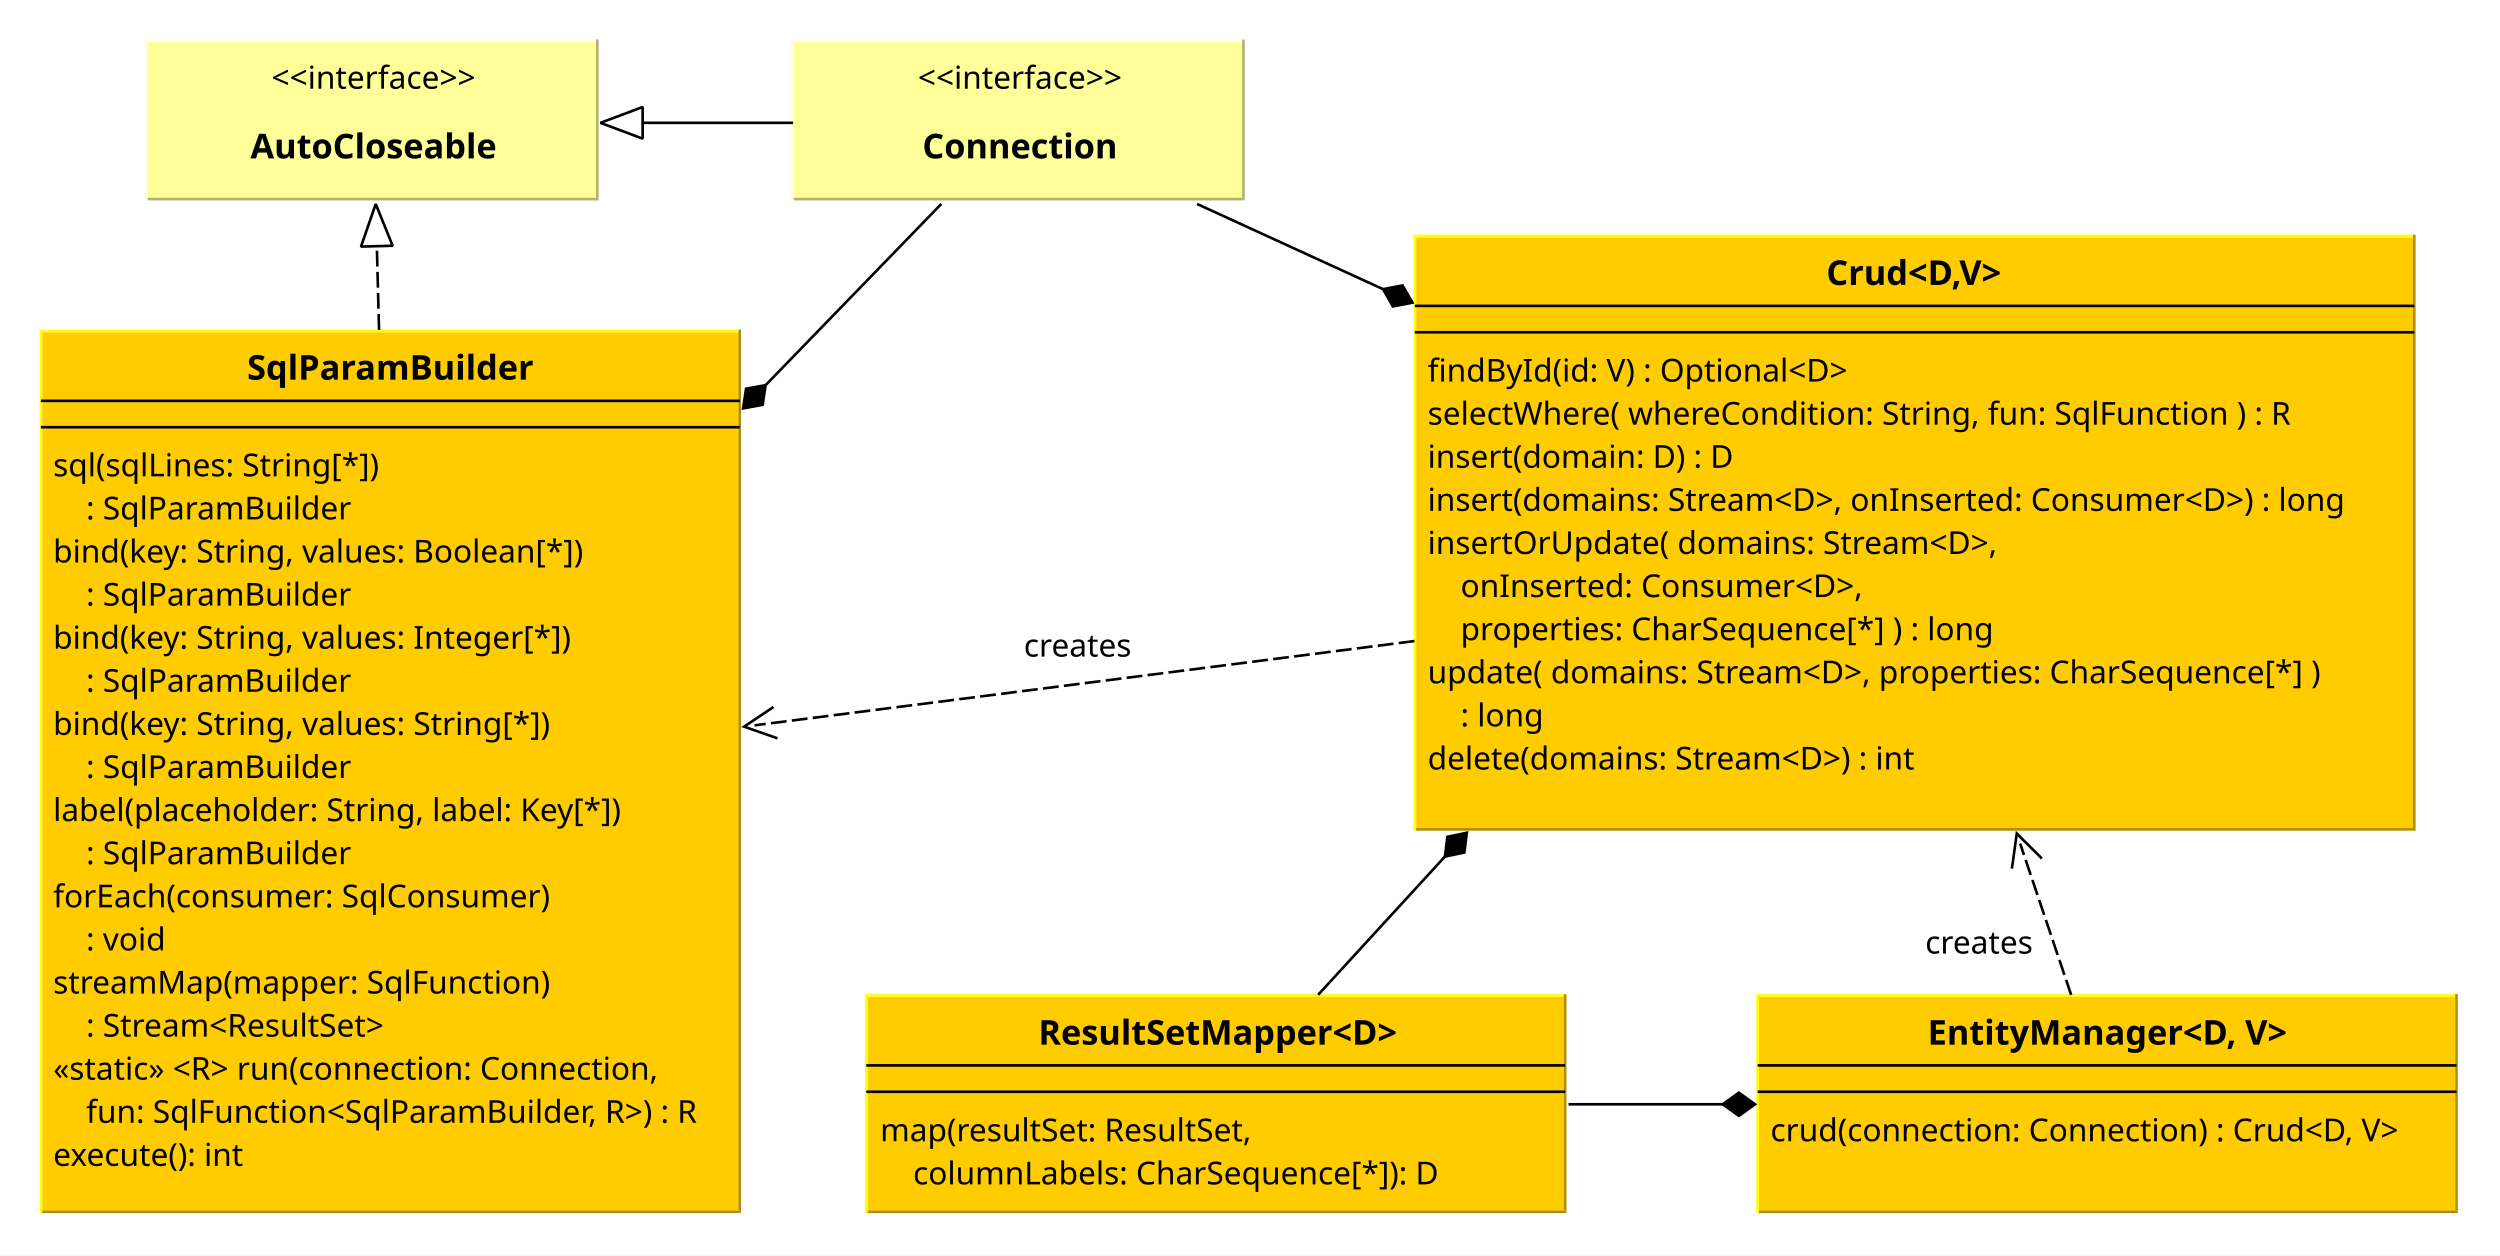
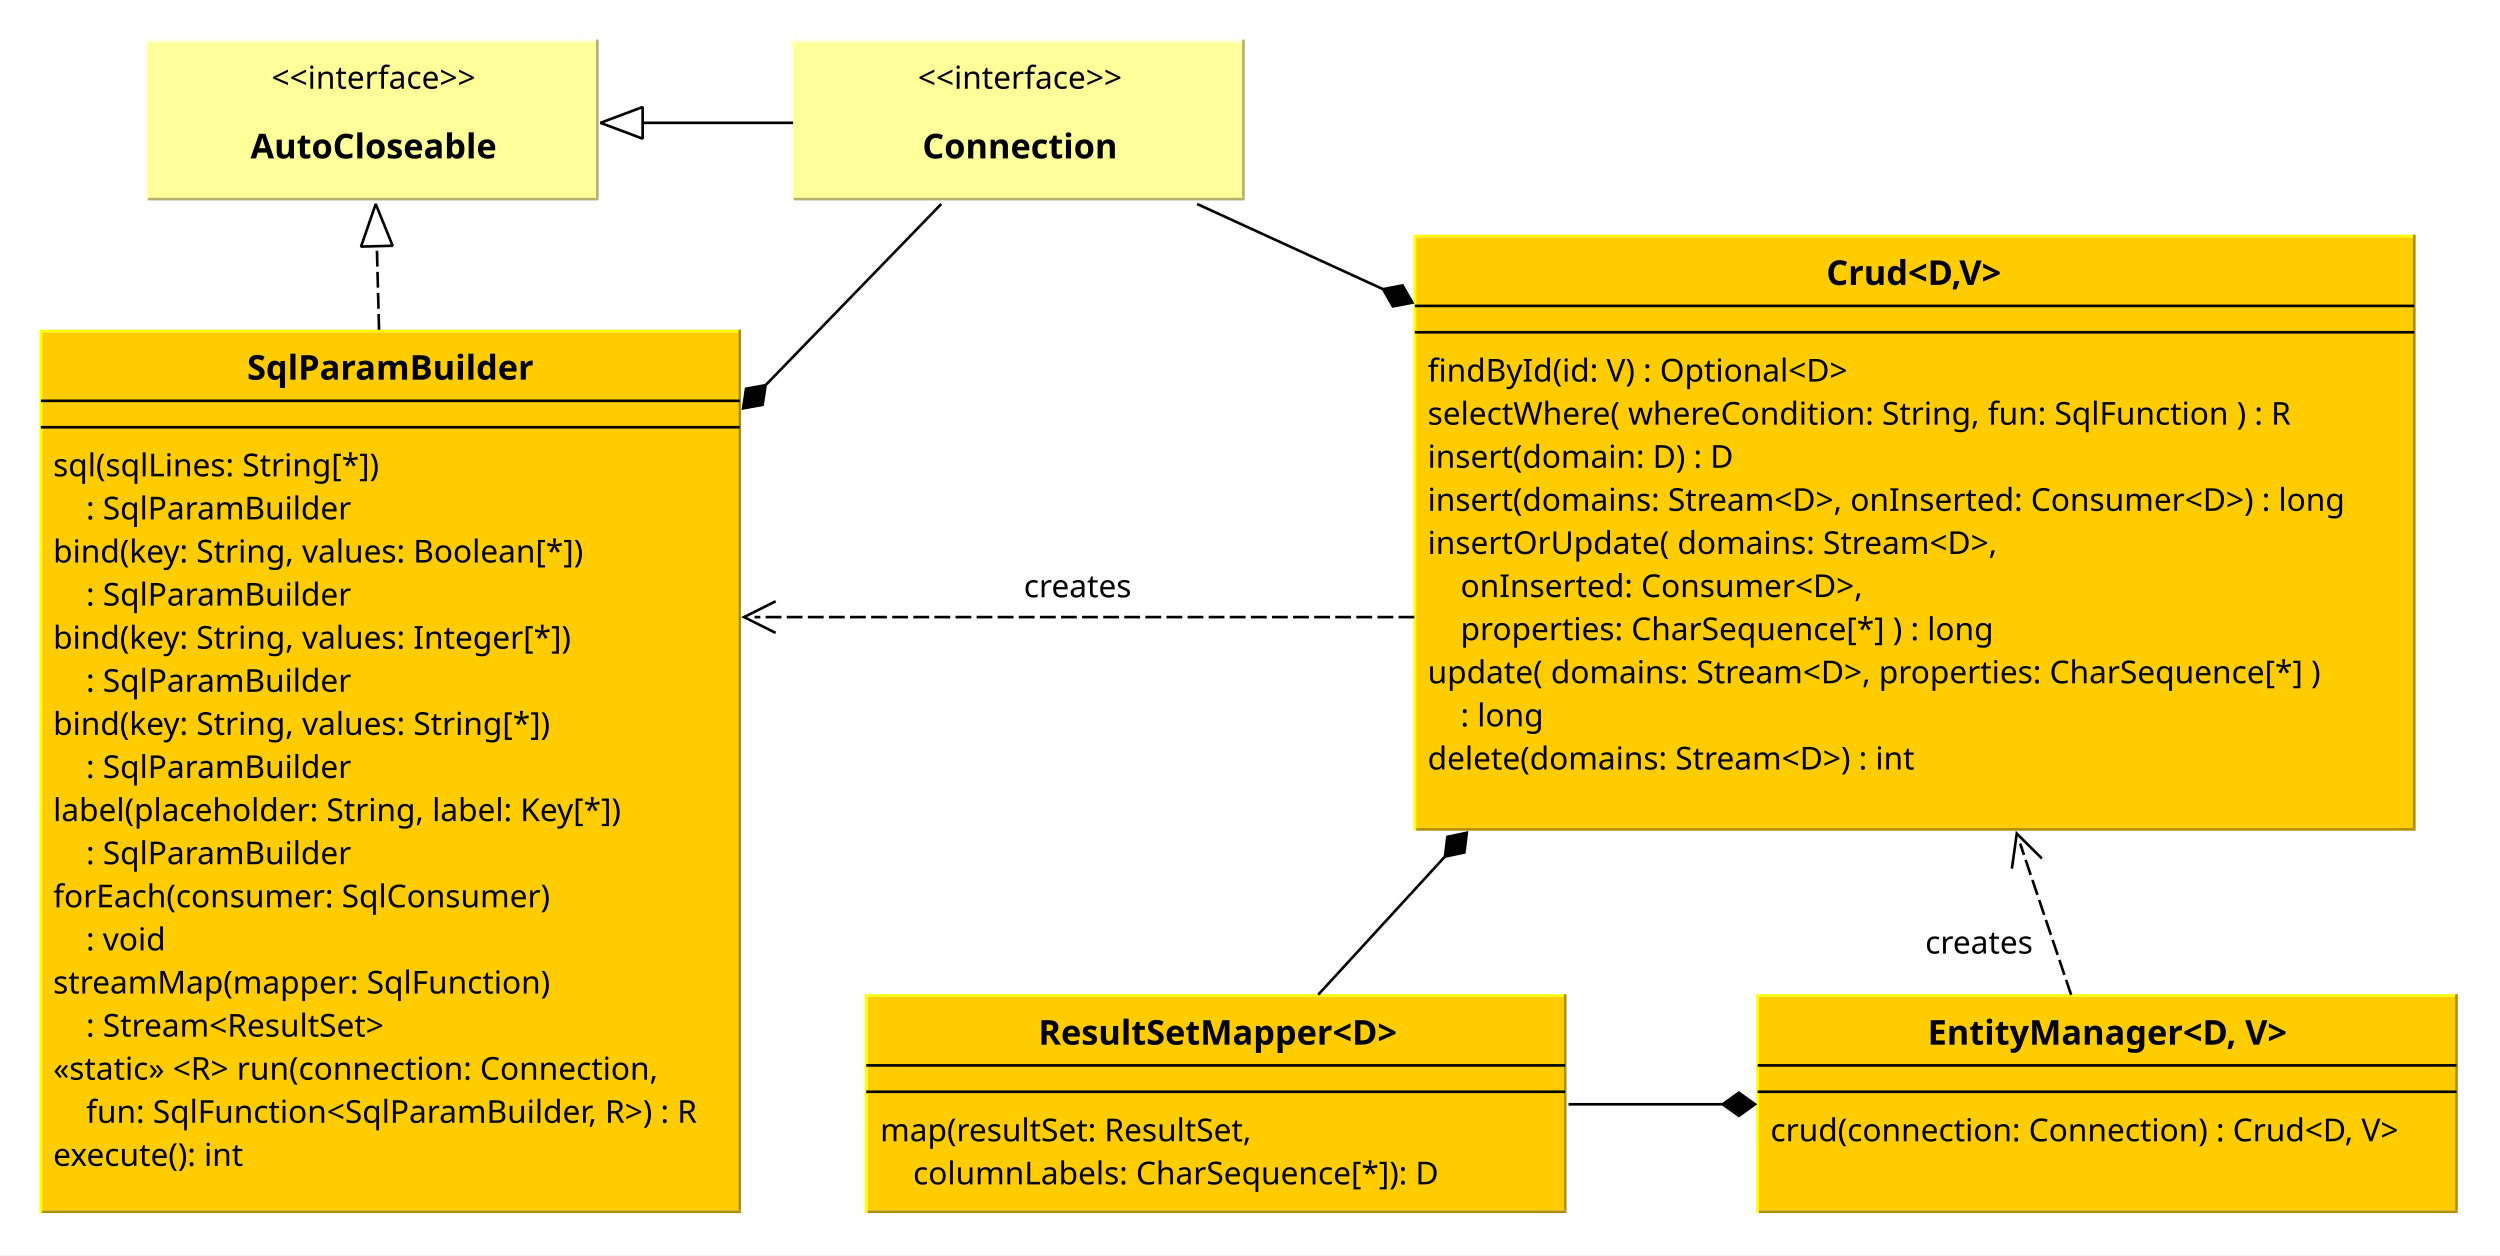
<svg xmlns="http://www.w3.org/2000/svg" fill-opacity="1" color-rendering="auto" color-interpolation="auto" text-rendering="auto" stroke="black" stroke-linecap="square" width="948" stroke-miterlimit="10" shape-rendering="auto" stroke-opacity="1" fill="black" stroke-dasharray="none" font-weight="normal" stroke-width="1" height="476" font-family="'Dialog'" font-style="normal" stroke-linejoin="miter" font-size="12px" stroke-dashoffset="0" image-rendering="auto">
  <defs id="genericDefs" />
  <g>
    <defs id="defs1">
      <clipPath clipPathUnits="userSpaceOnUse" id="clipPath1">
        <path d="M0 0 L948 0 L948 476 L0 476 L0 0 Z" />
      </clipPath>
      <clipPath clipPathUnits="userSpaceOnUse" id="clipPath2">
        <path d="M286 266 L1234 266 L1234 742 L286 742 L286 266 Z" />
      </clipPath>
      <clipPath clipPathUnits="userSpaceOnUse" id="clipPath3">
        <path d="M952 643 L952 726 L1218 726 L1218 643 Z" />
      </clipPath>
      <clipPath clipPathUnits="userSpaceOnUse" id="clipPath4">
        <path d="M614 643 L614 726 L880 726 L880 643 Z" />
      </clipPath>
      <clipPath clipPathUnits="userSpaceOnUse" id="clipPath5">
        <path d="M301 391 L301 726 L567 726 L567 391 Z" />
      </clipPath>
      <clipPath clipPathUnits="userSpaceOnUse" id="clipPath6">
        <path d="M341 281 L341 342 L513 342 L513 281 Z" />
      </clipPath>
      <clipPath clipPathUnits="userSpaceOnUse" id="clipPath7">
        <path d="M822 355 L822 581 L1202 581 L1202 355 Z" />
      </clipPath>
      <clipPath clipPathUnits="userSpaceOnUse" id="clipPath8">
        <path d="M586 281 L586 342 L758 342 L758 281 Z" />
      </clipPath>
    </defs>
    <g fill="white" text-rendering="geometricPrecision" shape-rendering="geometricPrecision" transform="translate(-286,-266)" stroke="white">
      <rect x="286" width="948" height="476" y="266" clip-path="url(#clipPath2)" stroke="none" />
    </g>
    <g fill="rgb(255,204,0)" text-rendering="geometricPrecision" shape-rendering="geometricPrecision" transform="matrix(1,0,0,1,-286,-266)" stroke="rgb(255,204,0)">
      <rect x="953" width="264" height="81" y="644" clip-path="url(#clipPath2)" stroke="none" />
      <rect x="952" y="643" clip-path="url(#clipPath2)" fill="yellow" width="1" height="83" stroke="none" />
      <rect x="953" y="643" clip-path="url(#clipPath2)" fill="yellow" width="264" height="1" stroke="none" />
      <rect x="953" y="725" clip-path="url(#clipPath2)" fill="rgb(178,142,0)" width="265" height="1" stroke="none" />
      <rect x="1217" y="643" clip-path="url(#clipPath2)" fill="rgb(178,142,0)" width="1" height="82" stroke="none" />
    </g>
    <g font-size="13px" stroke-linecap="butt" transform="matrix(1,0,0,1,-286,-266)" text-rendering="geometricPrecision" font-family="sans-serif" shape-rendering="geometricPrecision" font-weight="bold" stroke-miterlimit="1.45">
      <text x="1016.954" xml:space="preserve" y="662.137" clip-path="url(#clipPath3)" stroke="none">EntityManager&lt;D, V&gt;</text>
    </g>
    <g text-rendering="geometricPrecision" shape-rendering="geometricPrecision" transform="matrix(1,0,0,1,-286,-266)">
      <line y2="670" fill="none" x1="953" clip-path="url(#clipPath3)" x2="1217" y1="670" />
      <line y2="680" fill="none" x1="953" clip-path="url(#clipPath3)" x2="1217" y1="680" />
      <text stroke-linecap="butt" x="957.36" y="698.774" clip-path="url(#clipPath3)" font-family="sans-serif" stroke="none" stroke-miterlimit="1.45" xml:space="preserve">crud(connection: Connection) : Crud&lt;D, V&gt;</text>
      <rect x="615" y="644" clip-path="url(#clipPath2)" fill="rgb(255,204,0)" width="264" height="81" stroke="none" />
      <rect x="614" y="643" clip-path="url(#clipPath2)" fill="yellow" width="1" height="83" stroke="none" />
      <rect x="615" y="643" clip-path="url(#clipPath2)" fill="yellow" width="264" height="1" stroke="none" />
      <rect x="615" y="725" clip-path="url(#clipPath2)" fill="rgb(178,142,0)" width="265" height="1" stroke="none" />
      <rect x="879" y="643" clip-path="url(#clipPath2)" fill="rgb(178,142,0)" width="1" height="82" stroke="none" />
    </g>
    <g font-size="13px" stroke-linecap="butt" transform="matrix(1,0,0,1,-286,-266)" text-rendering="geometricPrecision" font-family="sans-serif" shape-rendering="geometricPrecision" font-weight="bold" stroke-miterlimit="1.45">
      <text x="679.757" xml:space="preserve" y="662.137" clip-path="url(#clipPath4)" stroke="none">ResultSetMapper&lt;D&gt;</text>
    </g>
    <g text-rendering="geometricPrecision" shape-rendering="geometricPrecision" transform="matrix(1,0,0,1,-286,-266)">
      <line y2="670" fill="none" x1="615" clip-path="url(#clipPath4)" x2="879" y1="670" />
      <line y2="680" fill="none" x1="615" clip-path="url(#clipPath4)" x2="879" y1="680" />
      <text stroke-linecap="butt" x="619.76" y="698.774" clip-path="url(#clipPath4)" font-family="sans-serif" stroke="none" stroke-miterlimit="1.45" xml:space="preserve">map(resultSet: ResultSet, </text>
      <text stroke-linecap="butt" x="619.76" y="715.118" clip-path="url(#clipPath4)" font-family="sans-serif" stroke="none" stroke-miterlimit="1.45" xml:space="preserve">    columnLabels: CharSequence[*]): D</text>
      <rect x="302" y="392" clip-path="url(#clipPath2)" fill="rgb(255,204,0)" width="264" height="333" stroke="none" />
      <rect x="301" y="391" clip-path="url(#clipPath2)" fill="yellow" width="1" height="335" stroke="none" />
      <rect x="302" y="391" clip-path="url(#clipPath2)" fill="yellow" width="264" height="1" stroke="none" />
      <rect x="302" y="725" clip-path="url(#clipPath2)" fill="rgb(178,142,0)" width="265" height="1" stroke="none" />
      <rect x="566" y="391" clip-path="url(#clipPath2)" fill="rgb(178,142,0)" width="1" height="334" stroke="none" />
    </g>
    <g font-size="13px" stroke-linecap="butt" transform="matrix(1,0,0,1,-286,-266)" text-rendering="geometricPrecision" font-family="sans-serif" shape-rendering="geometricPrecision" font-weight="bold" stroke-miterlimit="1.45">
      <text x="379.703" xml:space="preserve" y="409.977" clip-path="url(#clipPath5)" stroke="none">SqlParamBuilder</text>
    </g>
    <g text-rendering="geometricPrecision" shape-rendering="geometricPrecision" transform="matrix(1,0,0,1,-286,-266)">
      <line y2="418" fill="none" x1="302" clip-path="url(#clipPath5)" x2="566" y1="418" />
      <line y2="428" fill="none" x1="302" clip-path="url(#clipPath5)" x2="566" y1="428" />
      <text stroke-linecap="butt" x="306.16" y="446.614" clip-path="url(#clipPath5)" font-family="sans-serif" stroke="none" stroke-miterlimit="1.45" xml:space="preserve">sql(sqlLines: String[*])</text>
      <text stroke-linecap="butt" x="306.16" y="462.958" clip-path="url(#clipPath5)" font-family="sans-serif" stroke="none" stroke-miterlimit="1.45" xml:space="preserve">    : SqlParamBuilder</text>
      <text stroke-linecap="butt" x="306.16" y="479.302" clip-path="url(#clipPath5)" font-family="sans-serif" stroke="none" stroke-miterlimit="1.45" xml:space="preserve">bind(key: String, values: Boolean[*])</text>
      <text stroke-linecap="butt" x="306.16" y="495.647" clip-path="url(#clipPath5)" font-family="sans-serif" stroke="none" stroke-miterlimit="1.45" xml:space="preserve">    : SqlParamBuilder</text>
      <text stroke-linecap="butt" x="306.16" y="511.991" clip-path="url(#clipPath5)" font-family="sans-serif" stroke="none" stroke-miterlimit="1.45" xml:space="preserve">bind(key: String, values: Integer[*])</text>
      <text stroke-linecap="butt" x="306.16" y="528.335" clip-path="url(#clipPath5)" font-family="sans-serif" stroke="none" stroke-miterlimit="1.45" xml:space="preserve">    : SqlParamBuilder</text>
      <text stroke-linecap="butt" x="306.16" y="544.679" clip-path="url(#clipPath5)" font-family="sans-serif" stroke="none" stroke-miterlimit="1.45" xml:space="preserve">bind(key: String, values: String[*])</text>
      <text stroke-linecap="butt" x="306.16" y="561.023" clip-path="url(#clipPath5)" font-family="sans-serif" stroke="none" stroke-miterlimit="1.45" xml:space="preserve">    : SqlParamBuilder</text>
      <text stroke-linecap="butt" x="306.16" y="577.367" clip-path="url(#clipPath5)" font-family="sans-serif" stroke="none" stroke-miterlimit="1.45" xml:space="preserve">label(placeholder: String, label: Key[*])</text>
      <text stroke-linecap="butt" x="306.16" y="593.711" clip-path="url(#clipPath5)" font-family="sans-serif" stroke="none" stroke-miterlimit="1.45" xml:space="preserve">    : SqlParamBuilder</text>
      <text stroke-linecap="butt" x="306.16" y="610.055" clip-path="url(#clipPath5)" font-family="sans-serif" stroke="none" stroke-miterlimit="1.45" xml:space="preserve">forEach(consumer: SqlConsumer)</text>
      <text stroke-linecap="butt" x="306.16" y="626.399" clip-path="url(#clipPath5)" font-family="sans-serif" stroke="none" stroke-miterlimit="1.45" xml:space="preserve">    : void</text>
      <text stroke-linecap="butt" x="306.16" y="642.744" clip-path="url(#clipPath5)" font-family="sans-serif" stroke="none" stroke-miterlimit="1.45" xml:space="preserve">streamMap(mapper: SqlFunction)</text>
      <text stroke-linecap="butt" x="306.16" y="659.088" clip-path="url(#clipPath5)" font-family="sans-serif" stroke="none" stroke-miterlimit="1.45" xml:space="preserve">    : Stream&lt;ResultSet&gt;</text>
      <text stroke-linecap="butt" x="306.16" y="675.432" clip-path="url(#clipPath5)" font-family="sans-serif" stroke="none" stroke-miterlimit="1.45" xml:space="preserve">«static» &lt;R&gt; run(connection: Connection, </text>
      <text stroke-linecap="butt" x="306.16" y="691.776" clip-path="url(#clipPath5)" font-family="sans-serif" stroke="none" stroke-miterlimit="1.45" xml:space="preserve">    fun: SqlFunction&lt;SqlParamBuilder, R&gt;) : R</text>
      <text stroke-linecap="butt" x="306.16" y="708.12" clip-path="url(#clipPath5)" font-family="sans-serif" stroke="none" stroke-miterlimit="1.45" xml:space="preserve">execute(): int</text>
      <rect x="342" y="282" clip-path="url(#clipPath2)" fill="rgb(255,255,153)" width="170" height="59" stroke="none" />
      <rect x="341" y="281" clip-path="url(#clipPath2)" fill="rgb(255,255,218)" width="1" height="61" stroke="none" />
      <rect x="342" y="281" clip-path="url(#clipPath2)" fill="rgb(255,255,218)" width="170" height="1" stroke="none" />
      <rect x="342" y="341" clip-path="url(#clipPath2)" fill="rgb(178,178,107)" width="171" height="1" stroke="none" />
      <rect x="512" y="281" clip-path="url(#clipPath2)" fill="rgb(178,178,107)" width="1" height="60" stroke="none" />
      <text stroke-linecap="butt" x="388.954" y="299.648" clip-path="url(#clipPath6)" font-family="sans-serif" stroke="none" stroke-miterlimit="1.45" xml:space="preserve">&lt;&lt;interface&gt;&gt;</text>
    </g>
    <g font-size="13px" stroke-linecap="butt" transform="matrix(1,0,0,1,-286,-266)" text-rendering="geometricPrecision" font-family="sans-serif" shape-rendering="geometricPrecision" font-weight="bold" stroke-miterlimit="1.45">
      <text x="380.977" xml:space="preserve" y="326.061" clip-path="url(#clipPath6)" stroke="none">AutoCloseable</text>
    </g>
    <g fill="rgb(255,204,0)" text-rendering="geometricPrecision" shape-rendering="geometricPrecision" transform="matrix(1,0,0,1,-286,-266)" stroke="rgb(255,204,0)">
      <rect x="823" width="378" height="224" y="356" clip-path="url(#clipPath2)" stroke="none" />
      <rect x="822" y="355" clip-path="url(#clipPath2)" fill="yellow" width="1" height="226" stroke="none" />
      <rect x="823" y="355" clip-path="url(#clipPath2)" fill="yellow" width="378" height="1" stroke="none" />
      <rect x="823" y="580" clip-path="url(#clipPath2)" fill="rgb(178,142,0)" width="379" height="1" stroke="none" />
      <rect x="1201" y="355" clip-path="url(#clipPath2)" fill="rgb(178,142,0)" width="1" height="225" stroke="none" />
    </g>
    <g font-size="13px" stroke-linecap="butt" transform="matrix(1,0,0,1,-286,-266)" text-rendering="geometricPrecision" font-family="sans-serif" shape-rendering="geometricPrecision" font-weight="bold" stroke-miterlimit="1.45">
      <text x="978.56" xml:space="preserve" y="374.057" clip-path="url(#clipPath7)" stroke="none">Crud&lt;D,V&gt;</text>
    </g>
    <g text-rendering="geometricPrecision" shape-rendering="geometricPrecision" transform="matrix(1,0,0,1,-286,-266)">
      <line y2="382" fill="none" x1="823" clip-path="url(#clipPath7)" x2="1201" y1="382" />
      <line y2="392" fill="none" x1="823" clip-path="url(#clipPath7)" x2="1201" y1="392" />
      <text stroke-linecap="butt" x="827.36" y="410.694" clip-path="url(#clipPath7)" font-family="sans-serif" stroke="none" stroke-miterlimit="1.45" xml:space="preserve">findById(id: V) : Optional&lt;D&gt;</text>
      <text stroke-linecap="butt" x="827.36" y="427.038" clip-path="url(#clipPath7)" font-family="sans-serif" stroke="none" stroke-miterlimit="1.45" xml:space="preserve">selectWhere( whereCondition: String, fun: SqlFunction ) : R</text>
      <text stroke-linecap="butt" x="827.36" y="443.382" clip-path="url(#clipPath7)" font-family="sans-serif" stroke="none" stroke-miterlimit="1.45" xml:space="preserve">insert(domain: D) : D</text>
      <text stroke-linecap="butt" x="827.36" y="459.726" clip-path="url(#clipPath7)" font-family="sans-serif" stroke="none" stroke-miterlimit="1.45" xml:space="preserve">insert(domains: Stream&lt;D&gt;, onInserted: Consumer&lt;D&gt;) : long</text>
      <text stroke-linecap="butt" x="827.36" y="476.071" clip-path="url(#clipPath7)" font-family="sans-serif" stroke="none" stroke-miterlimit="1.45" xml:space="preserve">insertOrUpdate( domains: Stream&lt;D&gt;,</text>
      <text stroke-linecap="butt" x="827.36" y="492.415" clip-path="url(#clipPath7)" font-family="sans-serif" stroke="none" stroke-miterlimit="1.45" xml:space="preserve">    onInserted: Consumer&lt;D&gt;,</text>
      <text stroke-linecap="butt" x="827.36" y="508.759" clip-path="url(#clipPath7)" font-family="sans-serif" stroke="none" stroke-miterlimit="1.45" xml:space="preserve">    properties: CharSequence[*] ) : long</text>
      <text stroke-linecap="butt" x="827.36" y="525.103" clip-path="url(#clipPath7)" font-family="sans-serif" stroke="none" stroke-miterlimit="1.45" xml:space="preserve">update( domains: Stream&lt;D&gt;, properties: CharSequence[*] )</text>
      <text stroke-linecap="butt" x="827.36" y="541.447" clip-path="url(#clipPath7)" font-family="sans-serif" stroke="none" stroke-miterlimit="1.45" xml:space="preserve">    : long</text>
      <text stroke-linecap="butt" x="827.36" y="557.791" clip-path="url(#clipPath7)" font-family="sans-serif" stroke="none" stroke-miterlimit="1.45" xml:space="preserve">delete(domains: Stream&lt;D&gt;) : int</text>
      <rect x="587" y="282" clip-path="url(#clipPath2)" fill="rgb(255,255,153)" width="170" height="59" stroke="none" />
      <rect x="586" y="281" clip-path="url(#clipPath2)" fill="rgb(255,255,218)" width="1" height="61" stroke="none" />
      <rect x="587" y="281" clip-path="url(#clipPath2)" fill="rgb(255,255,218)" width="170" height="1" stroke="none" />
      <rect x="587" y="341" clip-path="url(#clipPath2)" fill="rgb(178,178,107)" width="171" height="1" stroke="none" />
      <rect x="757" y="281" clip-path="url(#clipPath2)" fill="rgb(178,178,107)" width="1" height="60" stroke="none" />
      <text stroke-linecap="butt" x="634.054" y="299.648" clip-path="url(#clipPath8)" font-family="sans-serif" stroke="none" stroke-miterlimit="1.45" xml:space="preserve">&lt;&lt;interface&gt;&gt;</text>
    </g>
    <g font-size="13px" stroke-linecap="butt" transform="matrix(1,0,0,1,-286,-266)" text-rendering="geometricPrecision" font-family="sans-serif" shape-rendering="geometricPrecision" font-weight="bold" stroke-miterlimit="1.45">
      <text x="635.775" xml:space="preserve" y="326.061" clip-path="url(#clipPath8)" stroke="none">Connection</text>
      <path fill="none" d="M945.372 684.74 L880.788 684.74" clip-path="url(#clipPath2)" />
      <path d="M952.372 684.74 L945.372 689.74 L938.372 684.74 L945.372 679.74 Z" stroke="none" clip-path="url(#clipPath2)" />
    </g>
    <g text-rendering="geometricPrecision" stroke-miterlimit="1.45" stroke-dasharray="6,2" shape-rendering="geometricPrecision" transform="matrix(1,0,0,1,-286,-266)" stroke-linecap="butt">
      <path fill="none" d="M429.733 391.072 L428.869 358.351" clip-path="url(#clipPath2)" />
      <path fill="white" d="M428.473 343.356 L422.897 359.509 L434.893 359.192 Z" clip-path="url(#clipPath2)" stroke="none" />
      <path fill="none" stroke-dasharray="none" d="M428.473 343.356 L422.897 359.509 L434.893 359.192 Z" clip-path="url(#clipPath2)" />
      <path fill="none" d="M1071.378 643.259 L1052.039 585.883" clip-path="url(#clipPath2)" />
      <path d="M1050.762 582.092 L1048.909 595.38 L1050.762 582.092 L1060.28 591.548 Z" clip-path="url(#clipPath2)" stroke="none" />
      <path fill="none" stroke-miterlimit="10" stroke-dasharray="none" d="M1050.762 582.092 L1048.909 595.38 L1050.762 582.092 L1060.28 591.548 Z" clip-path="url(#clipPath2)" stroke-linecap="square" />
      <text x="1016.038" y="627.599" clip-path="url(#clipPath2)" font-family="sans-serif" stroke-dasharray="none" stroke="none" xml:space="preserve">creates</text>
-       <path fill="none" d="M822.338 509.093 L572.13 541.043" clip-path="url(#clipPath2)" />
-       <path d="M568.162 541.549 L580.825 545.981 L568.162 541.549 L579.305 534.078 Z" clip-path="url(#clipPath2)" stroke="none" />
-       <path fill="none" stroke-miterlimit="10" stroke-dasharray="none" d="M568.162 541.549 L580.825 545.981 L568.162 541.549 L579.305 534.078 Z" clip-path="url(#clipPath2)" stroke-linecap="square" />
-       <text x="674.228" y="514.991" clip-path="url(#clipPath2)" font-family="sans-serif" stroke-dasharray="none" stroke="none" xml:space="preserve">creates</text>
+       <path fill="none" d="M822.326 500 L572.129 500" clip-path="url(#clipPath2)" />
+       <path d="M568.129 500 L580.129 506 L568.129 500 L580.129 494 Z" clip-path="url(#clipPath2)" stroke="none" />
+       <path fill="none" stroke-miterlimit="10" stroke-dasharray="none" d="M568.129 500 L580.129 506 L568.129 500 L580.129 494 Z" clip-path="url(#clipPath2)" stroke-linecap="square" />
+       <text x="674.228" y="492.484" clip-path="url(#clipPath2)" font-family="sans-serif" stroke-dasharray="none" stroke="none" xml:space="preserve">creates</text>
      <path fill="none" stroke-dasharray="none" d="M838.068 586.292 L785.836 643.232" clip-path="url(#clipPath2)" />
      <path stroke-dasharray="none" d="M842.8 581.133 L841.752 589.672 L833.336 591.45 L834.383 582.912 Z" clip-path="url(#clipPath2)" stroke="none" />
      <path fill="none" stroke-dasharray="none" d="M572.051 416.446 L642.936 343.339" clip-path="url(#clipPath2)" />
      <path stroke-dasharray="none" d="M567.178 421.472 L568.461 412.966 L576.924 411.421 L575.641 419.927 Z" clip-path="url(#clipPath2)" stroke="none" />
      <path fill="none" stroke-dasharray="none" d="M816.007 378.205 L739.932 343.353" clip-path="url(#clipPath2)" />
      <path stroke-dasharray="none" d="M822.371 381.121 L813.925 382.751 L809.644 375.29 L818.09 373.66 Z" clip-path="url(#clipPath2)" stroke="none" />
      <path fill="none" stroke-dasharray="none" d="M586.742 312.58 L528.687 312.58" clip-path="url(#clipPath2)" />
      <path fill="white" stroke-dasharray="none" d="M513.687 312.58 L529.687 318.58 L529.687 306.58 Z" clip-path="url(#clipPath2)" stroke="none" />
      <path fill="none" stroke-dasharray="none" d="M513.687 312.58 L529.687 318.58 L529.687 306.58 Z" clip-path="url(#clipPath2)" />
    </g>
  </g>
</svg>
